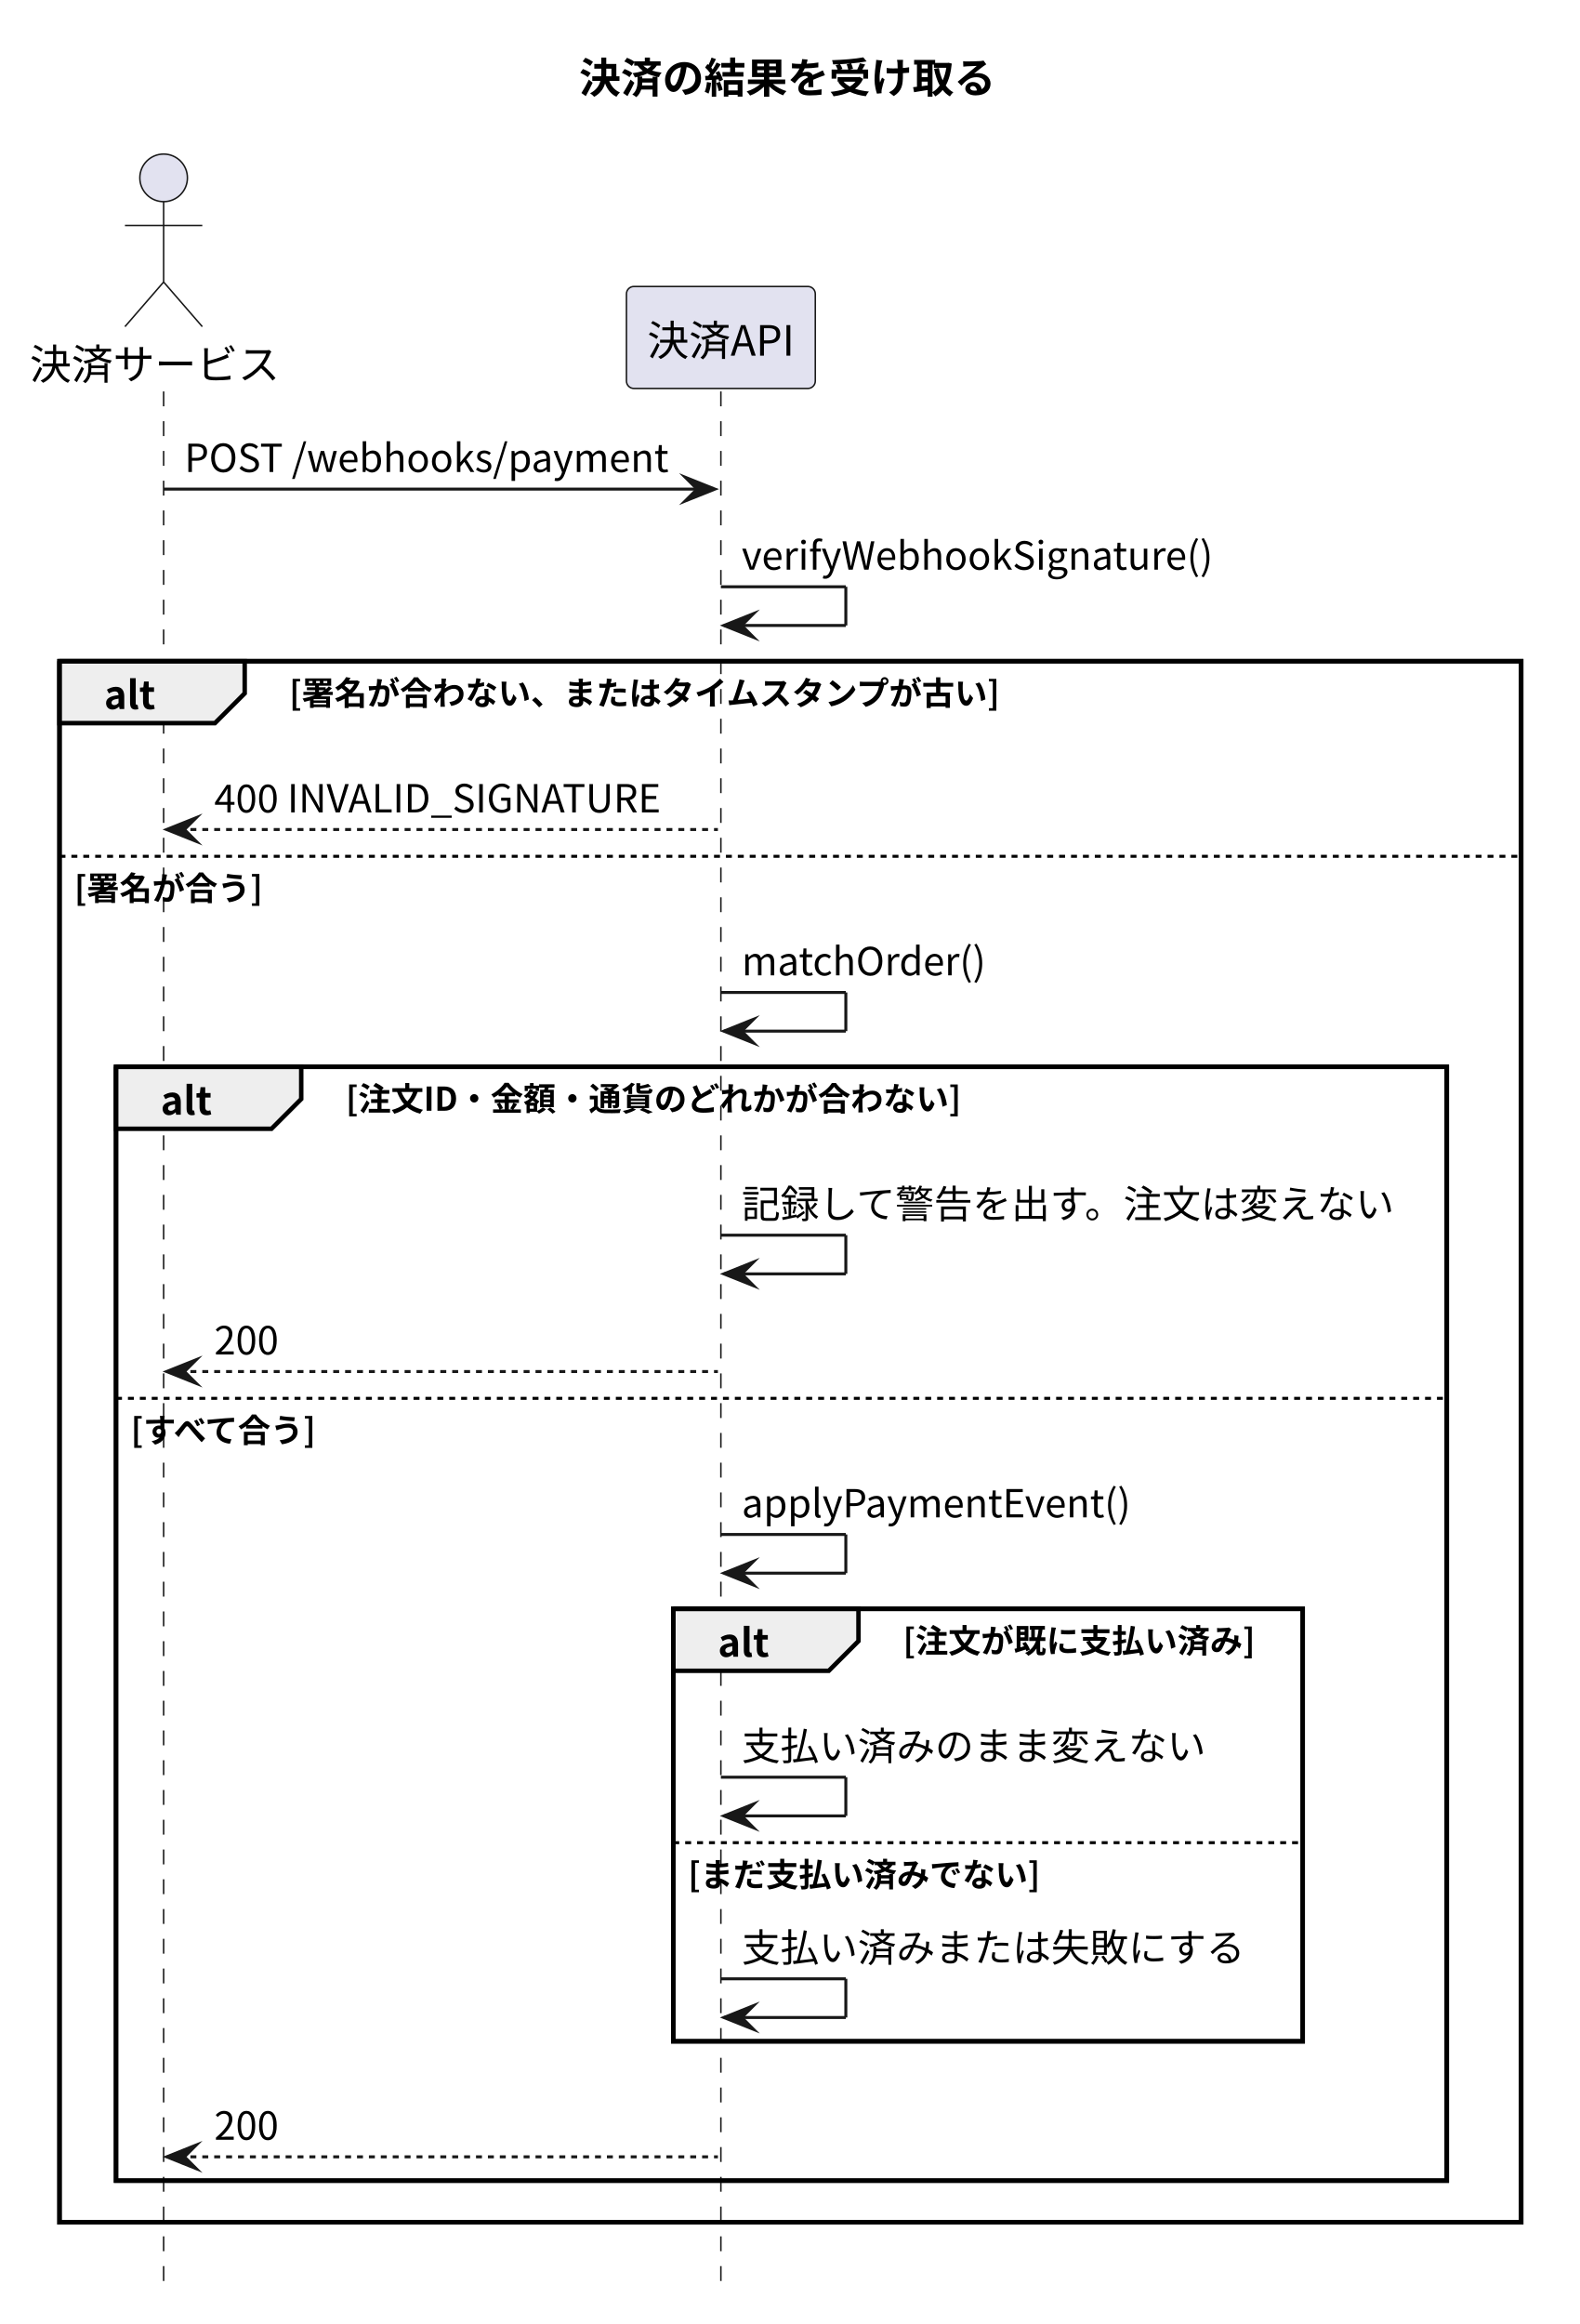
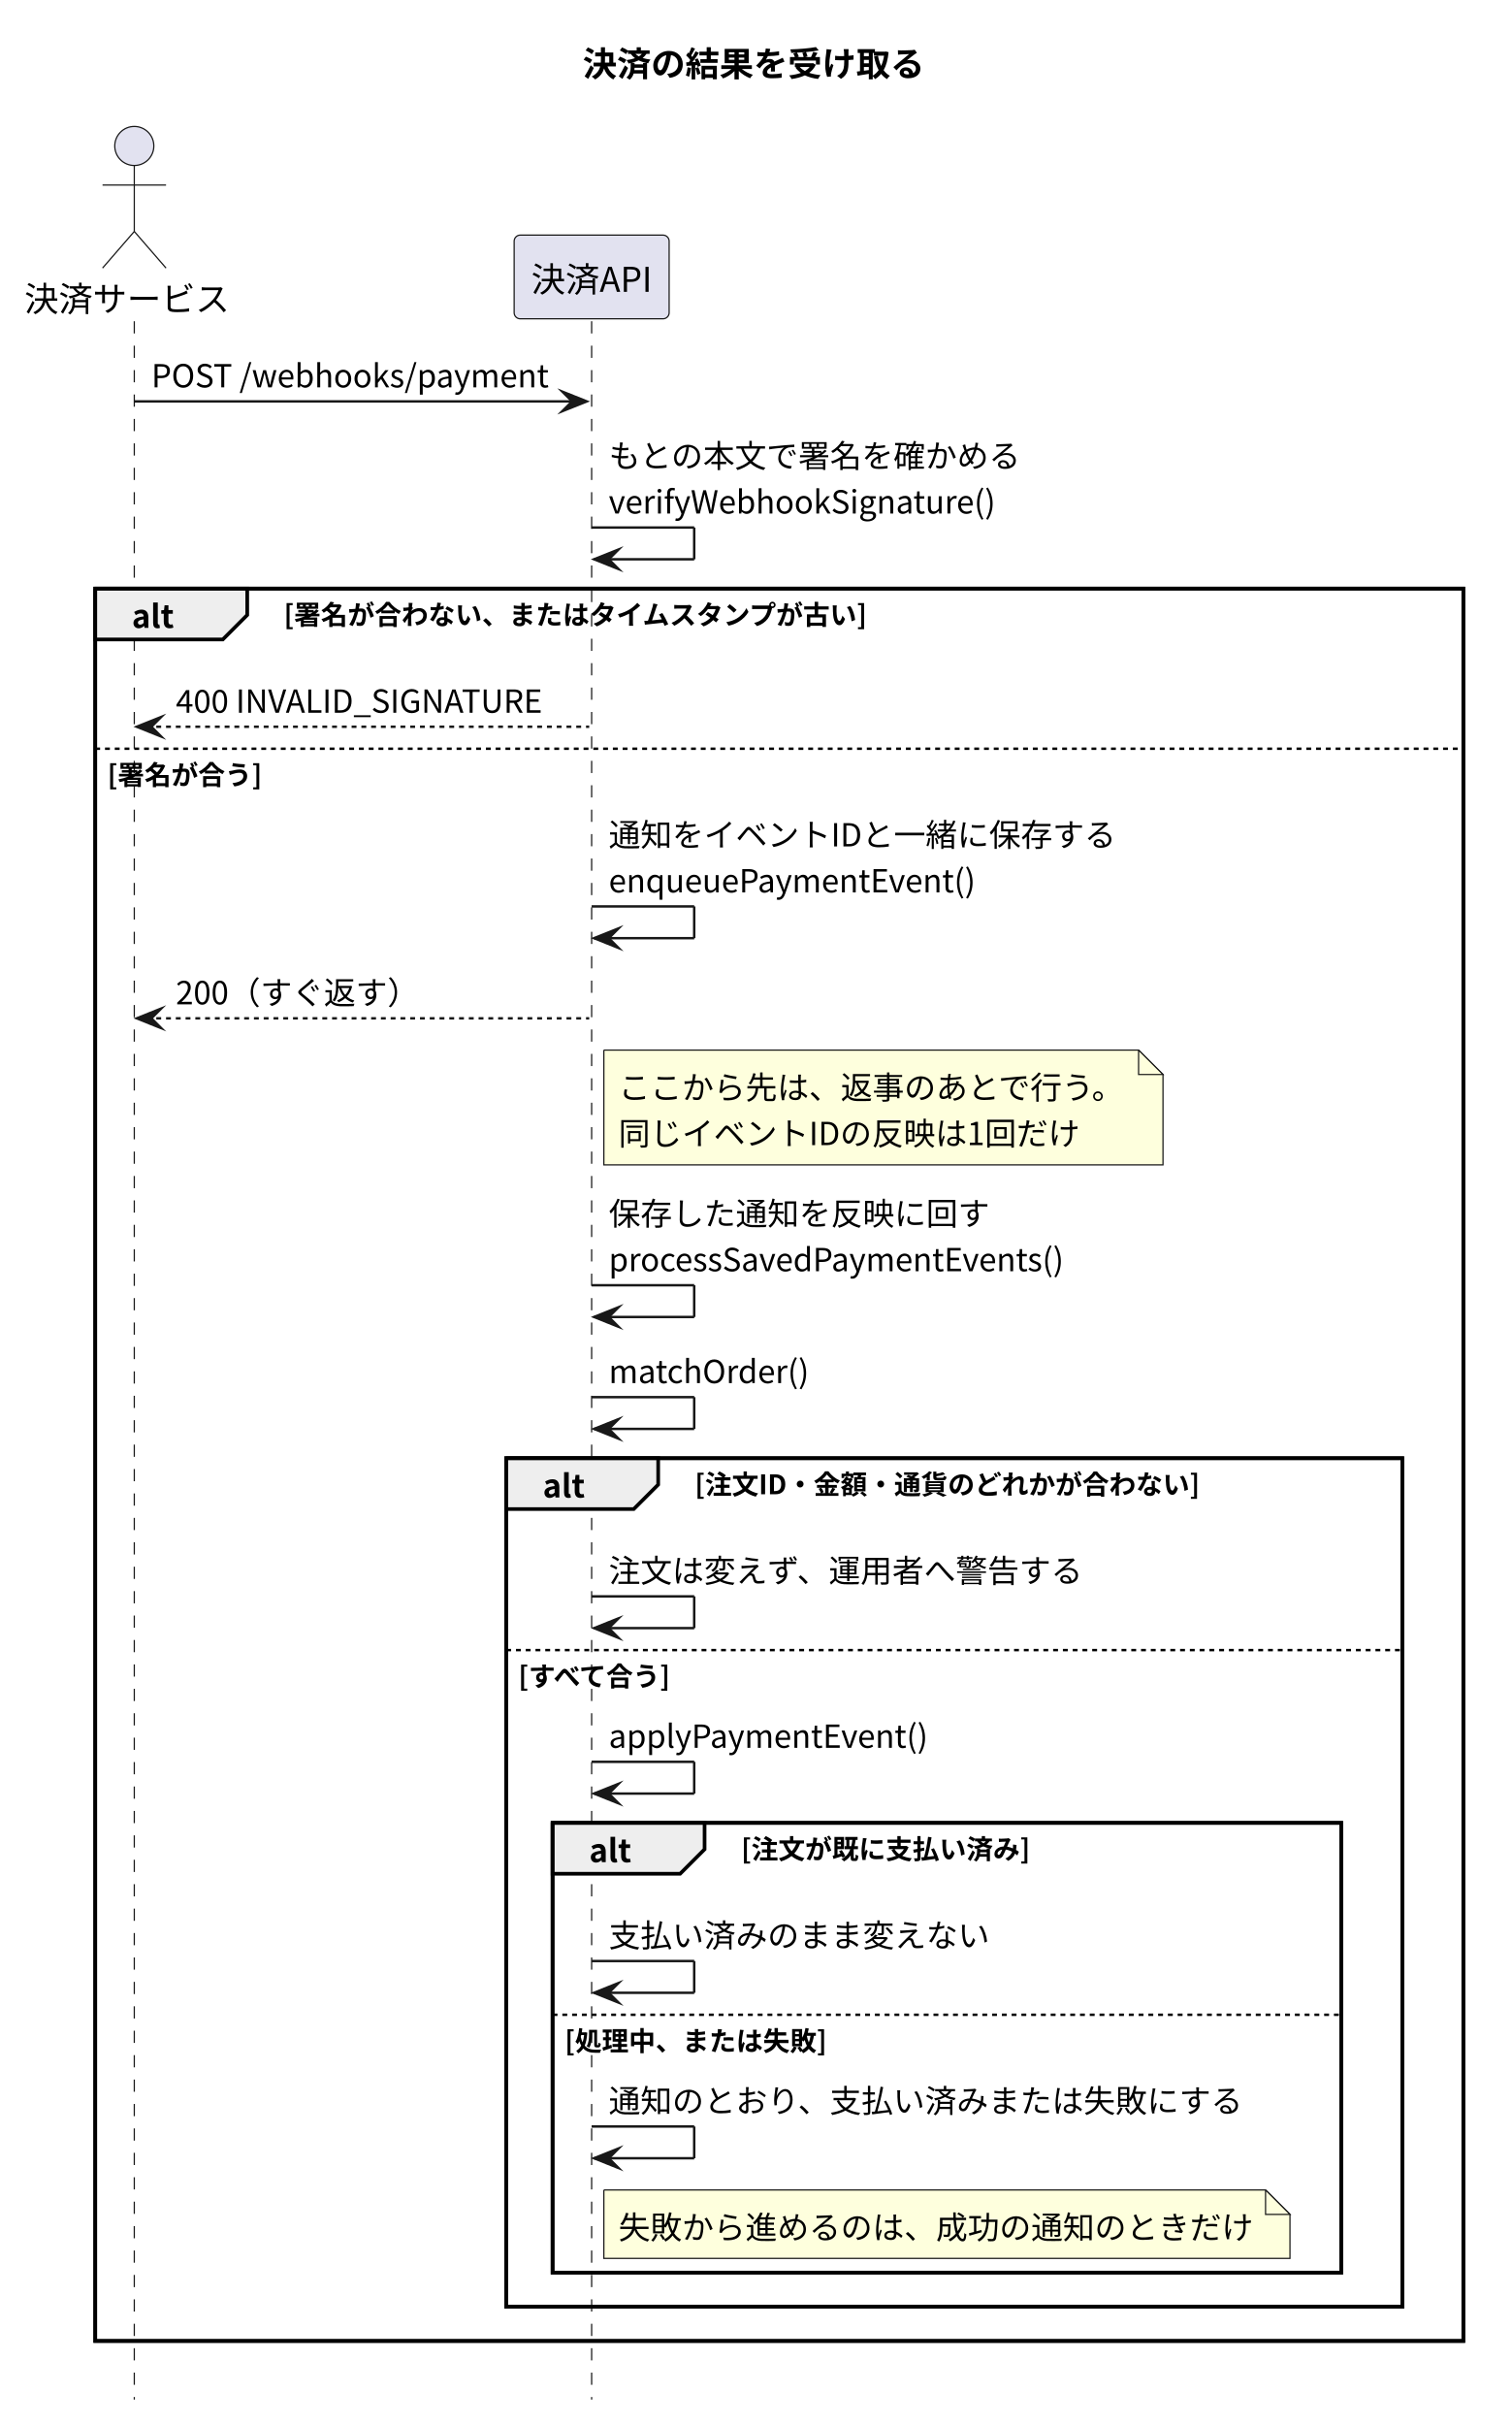
- <svg xmlns="http://www.w3.org/2000/svg" version="1.1" data-diagram-type="SEQUENCE" style="width:531px;height:781px;background:#FFFFFF;" width="531px" height="781px" viewBox="0 0 531 781" zoomAndPan="magnify" preserveAspectRatio="none" contentStyleType="text/css">
+ <svg xmlns="http://www.w3.org/2000/svg" version="1.1" data-diagram-type="SEQUENCE" style="width:619px;height:993px;background:#FFFFFF;" width="619px" height="993px" viewBox="0 0 619 993" zoomAndPan="magnify" preserveAspectRatio="none" contentStyleType="text/css">
  <defs />
  <g font-family="sans-serif" lengthAdjust="spacing">
    <g class="title" data-source-line="6">
-       <text x="194.653" y="31.24" fill="#000" font-size="14" textLength="139.999" font-weight="700" font-family="'Noto Sans CJK JP'">決済の結果を受け取る</text>
+       <text x="238.653" y="31.24" fill="#000" font-size="14" textLength="139.999" font-weight="700" font-family="'Noto Sans CJK JP'">決済の結果を受け取る</text>
    </g>
-     <rect x="20" y="222.192" width="491.306" height="524.631" fill="none" style="stroke:#000;stroke-width:1.5;" />
-     <rect x="39" y="358.52" width="447.306" height="374.304" fill="none" style="stroke:#000;stroke-width:1.5;" />
-     <rect x="226.306" y="540.671" width="211.566" height="145.328" fill="none" style="stroke:#000;stroke-width:1.5;" />
+     <rect x="39" y="241.016" width="560.306" height="717.576" fill="none" style="stroke:#000;stroke-width:1.5;" />
+     <rect x="207.306" y="597.112" width="367" height="347.48" fill="none" style="stroke:#000;stroke-width:1.5;" />
+     <rect x="226.306" y="746.44" width="323" height="184.152" fill="none" style="stroke:#000;stroke-width:1.5;" />
    <g class="participant-lifeline" data-qualified-name="PSP" data-entity-uid="part1" id="part1-lifeline" data-source-line="8">
      <g>
-         <rect x="51.5" y="131.544" width="8" height="639.28" fill="#000" fill-opacity="0" />
-         <line x1="55" y1="131.544" x2="55" y2="770.823" style="stroke:#181818;stroke-width:0.5;stroke-dasharray:5,5;" />
+         <rect x="51.5" y="131.544" width="8" height="851.048" fill="#000" fill-opacity="0" />
+         <line x1="55" y1="131.544" x2="55" y2="982.591" style="stroke:#181818;stroke-width:0.5;stroke-dasharray:5,5;" />
      </g>
    </g>
    <g class="participant-lifeline" data-qualified-name="API" data-entity-uid="part2" id="part2-lifeline" data-source-line="9">
      <g>
-         <rect x="238.806" y="131.544" width="8" height="639.28" fill="#000" fill-opacity="0" />
-         <line x1="242.306" y1="131.544" x2="242.306" y2="770.823" style="stroke:#181818;stroke-width:0.5;stroke-dasharray:5,5;" />
+         <rect x="238.806" y="131.544" width="8" height="851.048" fill="#000" fill-opacity="0" />
+         <line x1="242.306" y1="131.544" x2="242.306" y2="982.591" style="stroke:#181818;stroke-width:0.5;stroke-dasharray:5,5;" />
      </g>
    </g>
    <g class="participant participant-head" data-qualified-name="PSP" data-entity-uid="part1" id="part1-head" data-source-line="8">
      <text x="10" y="127.512" fill="#000" font-size="14" textLength="84" font-family="'Noto Sans CJK JP'">決済サービス</text>
      <ellipse cx="55" cy="59.772" rx="8" ry="8" fill="#E2E2F0" style="stroke:#181818;stroke-width:0.5;" />
      <path d="M55,67.772 L55,94.772 M42,75.772 L68,75.772 M55,94.772 L42,109.772 M55,94.772 L68,109.772" style="stroke:#181818;stroke-width:0.5;" fill="none" />
    </g>
    <g class="participant participant-head" data-qualified-name="API" data-entity-uid="part2" id="part2-head" data-source-line="9">
      <rect x="210.568" y="96.272" width="63.476" height="34.272" fill="#E2E2F0" style="stroke:#181818;stroke-width:0.5;" rx="2.5" ry="2.5" />
      <text x="217.568" y="119.512" fill="#000" font-size="14" textLength="49.476" font-family="'Noto Sans CJK JP'">決済API</text>
    </g>
    <g class="message" data-entity-1="part1" data-entity-2="part2" id="msg1" data-source-line="11">
      <polygon points="230.306,160.368,240.306,164.368,230.306,168.368,234.306,164.368" fill="#181818" style="stroke:#181818;stroke-width:1;stroke-linejoin:miter;stroke-miterlimit:10;" />
      <line x1="55" y1="164.368" x2="236.306" y2="164.368" style="stroke:#181818;stroke-width:1;" />
      <text x="62" y="158.624" fill="#000" font-size="13" textLength="163.306" font-family="'Noto Sans CJK JP'">POST /webhooks/payment</text>
    </g>
    <g class="message" data-entity-1="part2" data-entity-2="part2" id="msg2" data-source-line="12">
-       <line x1="242.306" y1="197.192" x2="284.306" y2="197.192" style="stroke:#181818;stroke-width:1;" />
-       <line x1="284.306" y1="197.192" x2="284.306" y2="210.192" style="stroke:#181818;stroke-width:1;" />
-       <line x1="243.306" y1="210.192" x2="284.306" y2="210.192" style="stroke:#181818;stroke-width:1;" />
-       <polygon points="253.306,206.192,243.306,210.192,253.306,214.192,249.306,210.192" fill="#181818" style="stroke:#181818;stroke-width:1;stroke-linejoin:miter;stroke-miterlimit:10;" />
-       <text x="249.306" y="191.448" fill="#000" font-size="13" textLength="158.795" font-family="'Noto Sans CJK JP'">verifyWebhookSignature()</text>
+       <line x1="242.306" y1="216.016" x2="284.306" y2="216.016" style="stroke:#181818;stroke-width:1;" />
+       <line x1="284.306" y1="216.016" x2="284.306" y2="229.016" style="stroke:#181818;stroke-width:1;" />
+       <line x1="243.306" y1="229.016" x2="284.306" y2="229.016" style="stroke:#181818;stroke-width:1;" />
+       <polygon points="253.306,225.016,243.306,229.016,253.306,233.016,249.306,229.016" fill="#181818" style="stroke:#181818;stroke-width:1;stroke-linejoin:miter;stroke-miterlimit:10;" />
+       <text x="249.306" y="191.448" fill="#000" font-size="13" textLength="169" font-family="'Noto Sans CJK JP'">もとの本文で署名を確かめる</text>
+       <text x="249.306" y="210.272" fill="#000" font-size="13" textLength="158.795" font-family="'Noto Sans CJK JP'">verifyWebhookSignature()</text>
    </g>
-     <path d="M20,222.192 L82.251,222.192 L82.251,233.016 L72.251,243.016 L20,243.016 L20,222.192" style="stroke:#000;stroke-width:1.5;" fill="#EEE" />
-     <rect x="20" y="222.192" width="491.306" height="524.631" fill="none" style="stroke:#000;stroke-width:1.5;" />
-     <text x="35" y="238.272" fill="#000" font-size="13" textLength="17.251" font-weight="700" font-family="'Noto Sans CJK JP'">alt</text>
-     <text x="97.251" y="236.952" fill="#000" font-size="11" textLength="239.314" font-weight="700" font-family="'Noto Sans CJK JP'">[署名が合わない、またはタイムスタンプが古い]</text>
+     <path d="M39,241.016 L101.251,241.016 L101.251,251.84 L91.251,261.84 L39,261.84 L39,241.016" style="stroke:#000;stroke-width:1.5;" fill="#EEE" />
+     <rect x="39" y="241.016" width="560.306" height="717.576" fill="none" style="stroke:#000;stroke-width:1.5;" />
+     <text x="54" y="257.096" fill="#000" font-size="13" textLength="17.251" font-weight="700" font-family="'Noto Sans CJK JP'">alt</text>
+     <text x="116.251" y="255.776" fill="#000" font-size="11" textLength="239.314" font-weight="700" font-family="'Noto Sans CJK JP'">[署名が合わない、またはタイムスタンプが古い]</text>
    <g class="message" data-entity-1="part2" data-entity-2="part1" id="msg3" data-source-line="14">
-       <polygon points="66,274.768,56,278.768,66,282.768,62,278.768" fill="#181818" style="stroke:#181818;stroke-width:1;stroke-linejoin:miter;stroke-miterlimit:10;" />
-       <line x1="60" y1="278.768" x2="241.306" y2="278.768" style="stroke:#181818;stroke-width:1;stroke-dasharray:2,2;" />
-       <text x="72" y="273.024" fill="#000" font-size="13" textLength="151.112" font-family="'Noto Sans CJK JP'">400 INVALID_SIGNATURE</text>
+       <polygon points="66,293.592,56,297.592,66,301.592,62,297.592" fill="#181818" style="stroke:#181818;stroke-width:1;stroke-linejoin:miter;stroke-miterlimit:10;" />
+       <line x1="60" y1="297.592" x2="241.306" y2="297.592" style="stroke:#181818;stroke-width:1;stroke-dasharray:2,2;" />
+       <text x="72" y="291.848" fill="#000" font-size="13" textLength="151.112" font-family="'Noto Sans CJK JP'">400 INVALID_SIGNATURE</text>
    </g>
-     <line x1="20" y1="287.768" x2="511.306" y2="287.768" style="stroke:#000;stroke-width:1;stroke-dasharray:2,2;" />
-     <text x="25" y="302.528" fill="#000" font-size="11" textLength="63.316" font-weight="700" font-family="'Noto Sans CJK JP'">[署名が合う]</text>
+     <line x1="39" y1="306.592" x2="599.306" y2="306.592" style="stroke:#000;stroke-width:1;stroke-dasharray:2,2;" />
+     <text x="44" y="321.352" fill="#000" font-size="11" textLength="63.316" font-weight="700" font-family="'Noto Sans CJK JP'">[署名が合う]</text>
    <g class="message" data-entity-1="part2" data-entity-2="part2" id="msg4" data-source-line="16">
-       <line x1="242.306" y1="333.52" x2="284.306" y2="333.52" style="stroke:#181818;stroke-width:1;" />
-       <line x1="284.306" y1="333.52" x2="284.306" y2="346.52" style="stroke:#181818;stroke-width:1;" />
-       <line x1="243.306" y1="346.52" x2="284.306" y2="346.52" style="stroke:#181818;stroke-width:1;" />
-       <polygon points="253.306,342.52,243.306,346.52,253.306,350.52,249.306,346.52" fill="#181818" style="stroke:#181818;stroke-width:1;stroke-linejoin:miter;stroke-miterlimit:10;" />
-       <text x="249.306" y="327.776" fill="#000" font-size="13" textLength="82.563" font-family="'Noto Sans CJK JP'">matchOrder()</text>
+       <line x1="242.306" y1="371.168" x2="284.306" y2="371.168" style="stroke:#181818;stroke-width:1;" />
+       <line x1="284.306" y1="371.168" x2="284.306" y2="384.168" style="stroke:#181818;stroke-width:1;" />
+       <line x1="243.306" y1="384.168" x2="284.306" y2="384.168" style="stroke:#181818;stroke-width:1;" />
+       <polygon points="253.306,380.168,243.306,384.168,253.306,388.168,249.306,384.168" fill="#181818" style="stroke:#181818;stroke-width:1;stroke-linejoin:miter;stroke-miterlimit:10;" />
+       <text x="249.306" y="346.6" fill="#000" font-size="13" textLength="207.753" font-family="'Noto Sans CJK JP'">通知をイベントIDと一緒に保存する</text>
+       <text x="249.306" y="365.424" fill="#000" font-size="13" textLength="151.021" font-family="'Noto Sans CJK JP'">enqueuePaymentEvent()</text>
    </g>
-     <path d="M39,358.52 L101.251,358.52 L101.251,369.344 L91.251,379.344 L39,379.344 L39,358.52" style="stroke:#000;stroke-width:1.5;" fill="#EEE" />
-     <rect x="39" y="358.52" width="447.306" height="374.304" fill="none" style="stroke:#000;stroke-width:1.5;" />
-     <text x="54" y="374.6" fill="#000" font-size="13" textLength="17.251" font-weight="700" font-family="'Noto Sans CJK JP'">alt</text>
-     <text x="116.251" y="373.28" fill="#000" font-size="11" textLength="206.799" font-weight="700" font-family="'Noto Sans CJK JP'">[注文ID・金額・通貨のどれかが合わない]</text>
-     <g class="message" data-entity-1="part2" data-entity-2="part2" id="msg5" data-source-line="18">
-       <line x1="242.306" y1="415.096" x2="284.306" y2="415.096" style="stroke:#181818;stroke-width:1;" />
-       <line x1="284.306" y1="415.096" x2="284.306" y2="428.096" style="stroke:#181818;stroke-width:1;" />
-       <line x1="243.306" y1="428.096" x2="284.306" y2="428.096" style="stroke:#181818;stroke-width:1;" />
-       <polygon points="253.306,424.096,243.306,428.096,253.306,432.096,249.306,428.096" fill="#181818" style="stroke:#181818;stroke-width:1;stroke-linejoin:miter;stroke-miterlimit:10;" />
-       <text x="249.306" y="409.352" fill="#000" font-size="13" textLength="221" font-family="'Noto Sans CJK JP'">記録して警告を出す。注文は変えない</text>
+     <g class="message" data-entity-1="part2" data-entity-2="part1" id="msg5" data-source-line="17">
+       <polygon points="66,412.992,56,416.992,66,420.992,62,416.992" fill="#181818" style="stroke:#181818;stroke-width:1;stroke-linejoin:miter;stroke-miterlimit:10;" />
+       <line x1="60" y1="416.992" x2="241.306" y2="416.992" style="stroke:#181818;stroke-width:1;stroke-dasharray:2,2;" />
+       <text x="72" y="411.248" fill="#000" font-size="13" textLength="99.645" font-family="'Noto Sans CJK JP'">200（すぐ返す）</text>
    </g>
-     <g class="message" data-entity-1="part2" data-entity-2="part1" id="msg6" data-source-line="19">
-       <polygon points="66,456.92,56,460.92,66,464.92,62,460.92" fill="#181818" style="stroke:#181818;stroke-width:1;stroke-linejoin:miter;stroke-miterlimit:10;" />
-       <line x1="60" y1="460.92" x2="241.306" y2="460.92" style="stroke:#181818;stroke-width:1;stroke-dasharray:2,2;" />
-       <text x="72" y="455.176" fill="#000" font-size="13" textLength="21.645" font-family="'Noto Sans CJK JP'">200</text>
+     <path d="M247.306,429.992 L247.306,476.992 L476.306,476.992 L476.306,439.992 L466.306,429.992 L247.306,429.992" style="stroke:#181818;stroke-width:0.5;" fill="#FEFFDD" />
+     <path d="M466.306,429.992 L466.306,439.992 L476.306,439.992 L466.306,429.992" style="stroke:#181818;stroke-width:0.5;" fill="#FEFFDD" />
+     <text x="253.306" y="450.072" fill="#000" font-size="13" textLength="208" font-family="'Noto Sans CJK JP'">ここから先は、返事のあとで行う。</text>
+     <text x="253.306" y="468.896" fill="#000" font-size="13" textLength="188.968" font-family="'Noto Sans CJK JP'">同じイベントIDの反映は1回だけ</text>
+     <g class="message" data-entity-1="part2" data-entity-2="part2" id="msg6" data-source-line="19">
+       <line x1="242.306" y1="526.288" x2="284.306" y2="526.288" style="stroke:#181818;stroke-width:1;" />
+       <line x1="284.306" y1="526.288" x2="284.306" y2="539.288" style="stroke:#181818;stroke-width:1;" />
+       <line x1="243.306" y1="539.288" x2="284.306" y2="539.288" style="stroke:#181818;stroke-width:1;" />
+       <polygon points="253.306,535.288,243.306,539.288,253.306,543.288,249.306,539.288" fill="#181818" style="stroke:#181818;stroke-width:1;stroke-linejoin:miter;stroke-miterlimit:10;" />
+       <text x="249.306" y="501.72" fill="#000" font-size="13" textLength="156" font-family="'Noto Sans CJK JP'">保存した通知を反映に回す</text>
+       <text x="249.306" y="520.544" fill="#000" font-size="13" textLength="187.811" font-family="'Noto Sans CJK JP'">processSavedPaymentEvents()</text>
    </g>
-     <line x1="39" y1="469.92" x2="486.306" y2="469.92" style="stroke:#000;stroke-width:1;stroke-dasharray:2,2;" />
-     <text x="44" y="484.68" fill="#000" font-size="11" textLength="63.316" font-weight="700" font-family="'Noto Sans CJK JP'">[すべて合う]</text>
-     <g class="message" data-entity-1="part2" data-entity-2="part2" id="msg7" data-source-line="21">
-       <line x1="242.306" y1="515.671" x2="284.306" y2="515.671" style="stroke:#181818;stroke-width:1;" />
-       <line x1="284.306" y1="515.671" x2="284.306" y2="528.671" style="stroke:#181818;stroke-width:1;" />
-       <line x1="243.306" y1="528.671" x2="284.306" y2="528.671" style="stroke:#181818;stroke-width:1;" />
-       <polygon points="253.306,524.671,243.306,528.671,253.306,532.671,249.306,528.671" fill="#181818" style="stroke:#181818;stroke-width:1;stroke-linejoin:miter;stroke-miterlimit:10;" />
-       <text x="249.306" y="509.927" fill="#000" font-size="13" textLength="131.547" font-family="'Noto Sans CJK JP'">applyPaymentEvent()</text>
+     <g class="message" data-entity-1="part2" data-entity-2="part2" id="msg7" data-source-line="20">
+       <line x1="242.306" y1="572.112" x2="284.306" y2="572.112" style="stroke:#181818;stroke-width:1;" />
+       <line x1="284.306" y1="572.112" x2="284.306" y2="585.112" style="stroke:#181818;stroke-width:1;" />
+       <line x1="243.306" y1="585.112" x2="284.306" y2="585.112" style="stroke:#181818;stroke-width:1;" />
+       <polygon points="253.306,581.112,243.306,585.112,253.306,589.112,249.306,585.112" fill="#181818" style="stroke:#181818;stroke-width:1;stroke-linejoin:miter;stroke-miterlimit:10;" />
+       <text x="249.306" y="566.368" fill="#000" font-size="13" textLength="82.563" font-family="'Noto Sans CJK JP'">matchOrder()</text>
    </g>
-     <path d="M226.306,540.671 L288.557,540.671 L288.557,551.496 L278.557,561.496 L226.306,561.496 L226.306,540.671" style="stroke:#000;stroke-width:1.5;" fill="#EEE" />
-     <rect x="226.306" y="540.671" width="211.566" height="145.328" fill="none" style="stroke:#000;stroke-width:1.5;" />
-     <text x="241.306" y="556.752" fill="#000" font-size="13" textLength="17.251" font-weight="700" font-family="'Noto Sans CJK JP'">alt</text>
-     <text x="303.557" y="555.431" fill="#000" font-size="11" textLength="118.315" font-weight="700" font-family="'Noto Sans CJK JP'">[注文が既に支払い済み]</text>
-     <g class="message" data-entity-1="part2" data-entity-2="part2" id="msg8" data-source-line="23">
-       <line x1="242.306" y1="597.247" x2="284.306" y2="597.247" style="stroke:#181818;stroke-width:1;" />
-       <line x1="284.306" y1="597.247" x2="284.306" y2="610.247" style="stroke:#181818;stroke-width:1;" />
-       <line x1="243.306" y1="610.247" x2="284.306" y2="610.247" style="stroke:#181818;stroke-width:1;" />
-       <polygon points="253.306,606.247,243.306,610.247,253.306,614.247,249.306,610.247" fill="#181818" style="stroke:#181818;stroke-width:1;stroke-linejoin:miter;stroke-miterlimit:10;" />
-       <text x="249.306" y="591.503" fill="#000" font-size="13" textLength="156" font-family="'Noto Sans CJK JP'">支払い済みのまま変えない</text>
+     <path d="M207.306,597.112 L269.557,597.112 L269.557,607.936 L259.557,617.936 L207.306,617.936 L207.306,597.112" style="stroke:#000;stroke-width:1.5;" fill="#EEE" />
+     <rect x="207.306" y="597.112" width="367" height="347.48" fill="none" style="stroke:#000;stroke-width:1.5;" />
+     <text x="222.306" y="613.192" fill="#000" font-size="13" textLength="17.251" font-weight="700" font-family="'Noto Sans CJK JP'">alt</text>
+     <text x="284.557" y="611.872" fill="#000" font-size="11" textLength="206.799" font-weight="700" font-family="'Noto Sans CJK JP'">[注文ID・金額・通貨のどれかが合わない]</text>
+     <g class="message" data-entity-1="part2" data-entity-2="part2" id="msg8" data-source-line="22">
+       <line x1="242.306" y1="653.688" x2="284.306" y2="653.688" style="stroke:#181818;stroke-width:1;" />
+       <line x1="284.306" y1="653.688" x2="284.306" y2="666.688" style="stroke:#181818;stroke-width:1;" />
+       <line x1="243.306" y1="666.688" x2="284.306" y2="666.688" style="stroke:#181818;stroke-width:1;" />
+       <polygon points="253.306,662.688,243.306,666.688,253.306,670.688,249.306,666.688" fill="#181818" style="stroke:#181818;stroke-width:1;stroke-linejoin:miter;stroke-miterlimit:10;" />
+       <text x="249.306" y="647.944" fill="#000" font-size="13" textLength="195" font-family="'Noto Sans CJK JP'">注文は変えず、運用者へ警告する</text>
    </g>
-     <line x1="226.306" y1="619.247" x2="437.872" y2="619.247" style="stroke:#000;stroke-width:1;stroke-dasharray:2,2;" />
-     <text x="231.306" y="634.007" fill="#000" font-size="11" textLength="118.315" font-weight="700" font-family="'Noto Sans CJK JP'">[まだ支払い済みでない]</text>
-     <g class="message" data-entity-1="part2" data-entity-2="part2" id="msg9" data-source-line="25">
-       <line x1="242.306" y1="664.999" x2="284.306" y2="664.999" style="stroke:#181818;stroke-width:1;" />
-       <line x1="284.306" y1="664.999" x2="284.306" y2="677.999" style="stroke:#181818;stroke-width:1;" />
-       <line x1="243.306" y1="677.999" x2="284.306" y2="677.999" style="stroke:#181818;stroke-width:1;" />
-       <polygon points="253.306,673.999,243.306,677.999,253.306,681.999,249.306,677.999" fill="#181818" style="stroke:#181818;stroke-width:1;stroke-linejoin:miter;stroke-miterlimit:10;" />
-       <text x="249.306" y="659.255" fill="#000" font-size="13" textLength="169" font-family="'Noto Sans CJK JP'">支払い済みまたは失敗にする</text>
+     <line x1="207.306" y1="675.688" x2="574.306" y2="675.688" style="stroke:#000;stroke-width:1;stroke-dasharray:2,2;" />
+     <text x="212.306" y="690.448" fill="#000" font-size="11" textLength="63.316" font-weight="700" font-family="'Noto Sans CJK JP'">[すべて合う]</text>
+     <g class="message" data-entity-1="part2" data-entity-2="part2" id="msg9" data-source-line="24">
+       <line x1="242.306" y1="721.44" x2="284.306" y2="721.44" style="stroke:#181818;stroke-width:1;" />
+       <line x1="284.306" y1="721.44" x2="284.306" y2="734.44" style="stroke:#181818;stroke-width:1;" />
+       <line x1="243.306" y1="734.44" x2="284.306" y2="734.44" style="stroke:#181818;stroke-width:1;" />
+       <polygon points="253.306,730.44,243.306,734.44,253.306,738.44,249.306,734.44" fill="#181818" style="stroke:#181818;stroke-width:1;stroke-linejoin:miter;stroke-miterlimit:10;" />
+       <text x="249.306" y="715.696" fill="#000" font-size="13" textLength="131.547" font-family="'Noto Sans CJK JP'">applyPaymentEvent()</text>
    </g>
-     <g class="message" data-entity-1="part2" data-entity-2="part1" id="msg10" data-source-line="27">
-       <polygon points="66,720.823,56,724.823,66,728.823,62,724.823" fill="#181818" style="stroke:#181818;stroke-width:1;stroke-linejoin:miter;stroke-miterlimit:10;" />
-       <line x1="60" y1="724.823" x2="241.306" y2="724.823" style="stroke:#181818;stroke-width:1;stroke-dasharray:2,2;" />
-       <text x="72" y="719.079" fill="#000" font-size="13" textLength="21.645" font-family="'Noto Sans CJK JP'">200</text>
+     <path d="M226.306,746.44 L288.557,746.44 L288.557,757.264 L278.557,767.264 L226.306,767.264 L226.306,746.44" style="stroke:#000;stroke-width:1.5;" fill="#EEE" />
+     <rect x="226.306" y="746.44" width="323" height="184.152" fill="none" style="stroke:#000;stroke-width:1.5;" />
+     <text x="241.306" y="762.52" fill="#000" font-size="13" textLength="17.251" font-weight="700" font-family="'Noto Sans CJK JP'">alt</text>
+     <text x="303.557" y="761.2" fill="#000" font-size="11" textLength="118.315" font-weight="700" font-family="'Noto Sans CJK JP'">[注文が既に支払い済み]</text>
+     <g class="message" data-entity-1="part2" data-entity-2="part2" id="msg10" data-source-line="26">
+       <line x1="242.306" y1="803.016" x2="284.306" y2="803.016" style="stroke:#181818;stroke-width:1;" />
+       <line x1="284.306" y1="803.016" x2="284.306" y2="816.016" style="stroke:#181818;stroke-width:1;" />
+       <line x1="243.306" y1="816.016" x2="284.306" y2="816.016" style="stroke:#181818;stroke-width:1;" />
+       <polygon points="253.306,812.016,243.306,816.016,253.306,820.016,249.306,816.016" fill="#181818" style="stroke:#181818;stroke-width:1;stroke-linejoin:miter;stroke-miterlimit:10;" />
+       <text x="249.306" y="797.272" fill="#000" font-size="13" textLength="156" font-family="'Noto Sans CJK JP'">支払い済みのまま変えない</text>
    </g>
+     <line x1="226.306" y1="825.016" x2="549.306" y2="825.016" style="stroke:#000;stroke-width:1;stroke-dasharray:2,2;" />
+     <text x="231.306" y="839.775" fill="#000" font-size="11" textLength="107.315" font-weight="700" font-family="'Noto Sans CJK JP'">[処理中、または失敗]</text>
+     <g class="message" data-entity-1="part2" data-entity-2="part2" id="msg11" data-source-line="28">
+       <line x1="242.306" y1="870.767" x2="284.306" y2="870.767" style="stroke:#181818;stroke-width:1;" />
+       <line x1="284.306" y1="870.767" x2="284.306" y2="883.767" style="stroke:#181818;stroke-width:1;" />
+       <line x1="243.306" y1="883.767" x2="284.306" y2="883.767" style="stroke:#181818;stroke-width:1;" />
+       <polygon points="253.306,879.767,243.306,883.767,253.306,887.767,249.306,883.767" fill="#181818" style="stroke:#181818;stroke-width:1;stroke-linejoin:miter;stroke-miterlimit:10;" />
+       <text x="249.306" y="865.023" fill="#000" font-size="13" textLength="260" font-family="'Noto Sans CJK JP'">通知のとおり、支払い済みまたは失敗にする</text>
+     </g>
+     <path d="M247.306,896.767 L247.306,924.767 L528.306,924.767 L528.306,906.767 L518.306,896.767 L247.306,896.767" style="stroke:#181818;stroke-width:0.5;" fill="#FEFFDD" />
+     <path d="M518.306,896.767 L518.306,906.767 L528.306,906.767 L518.306,896.767" style="stroke:#181818;stroke-width:0.5;" fill="#FEFFDD" />
+     <text x="253.306" y="916.847" fill="#000" font-size="13" textLength="260" font-family="'Noto Sans CJK JP'">失敗から進めるのは、成功の通知のときだけ</text>
  </g>
</svg>
